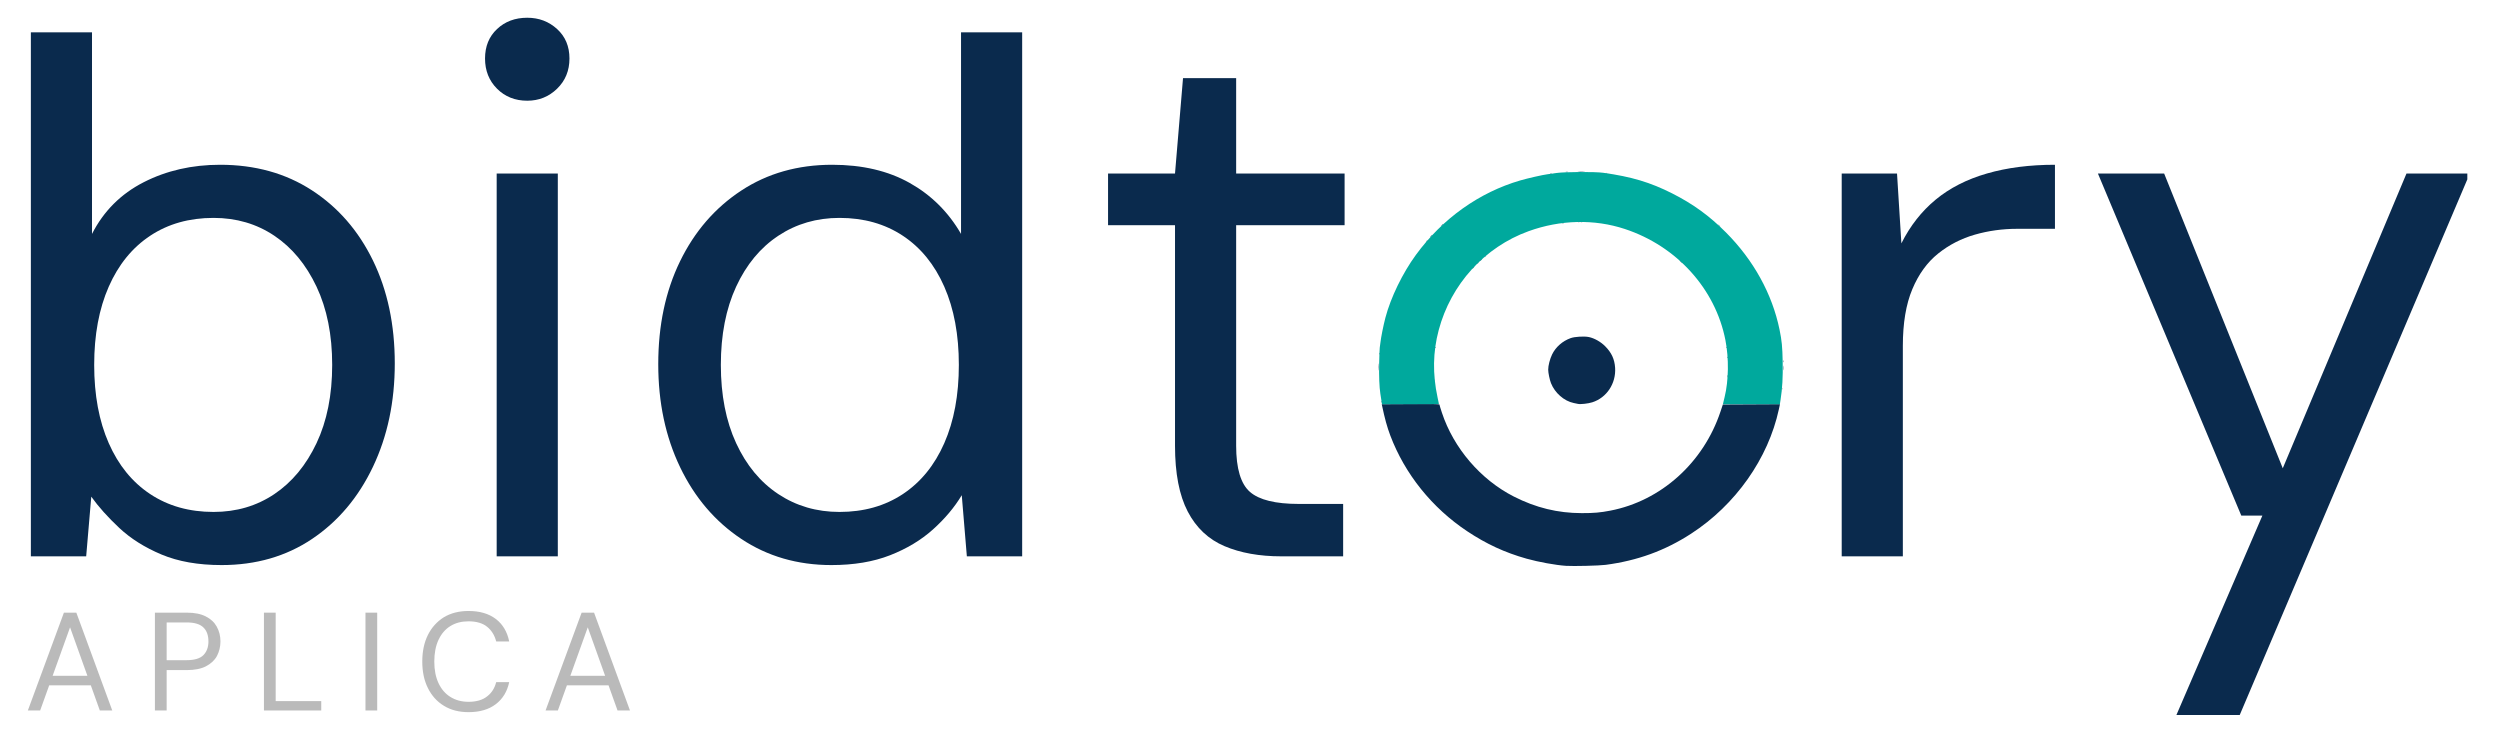
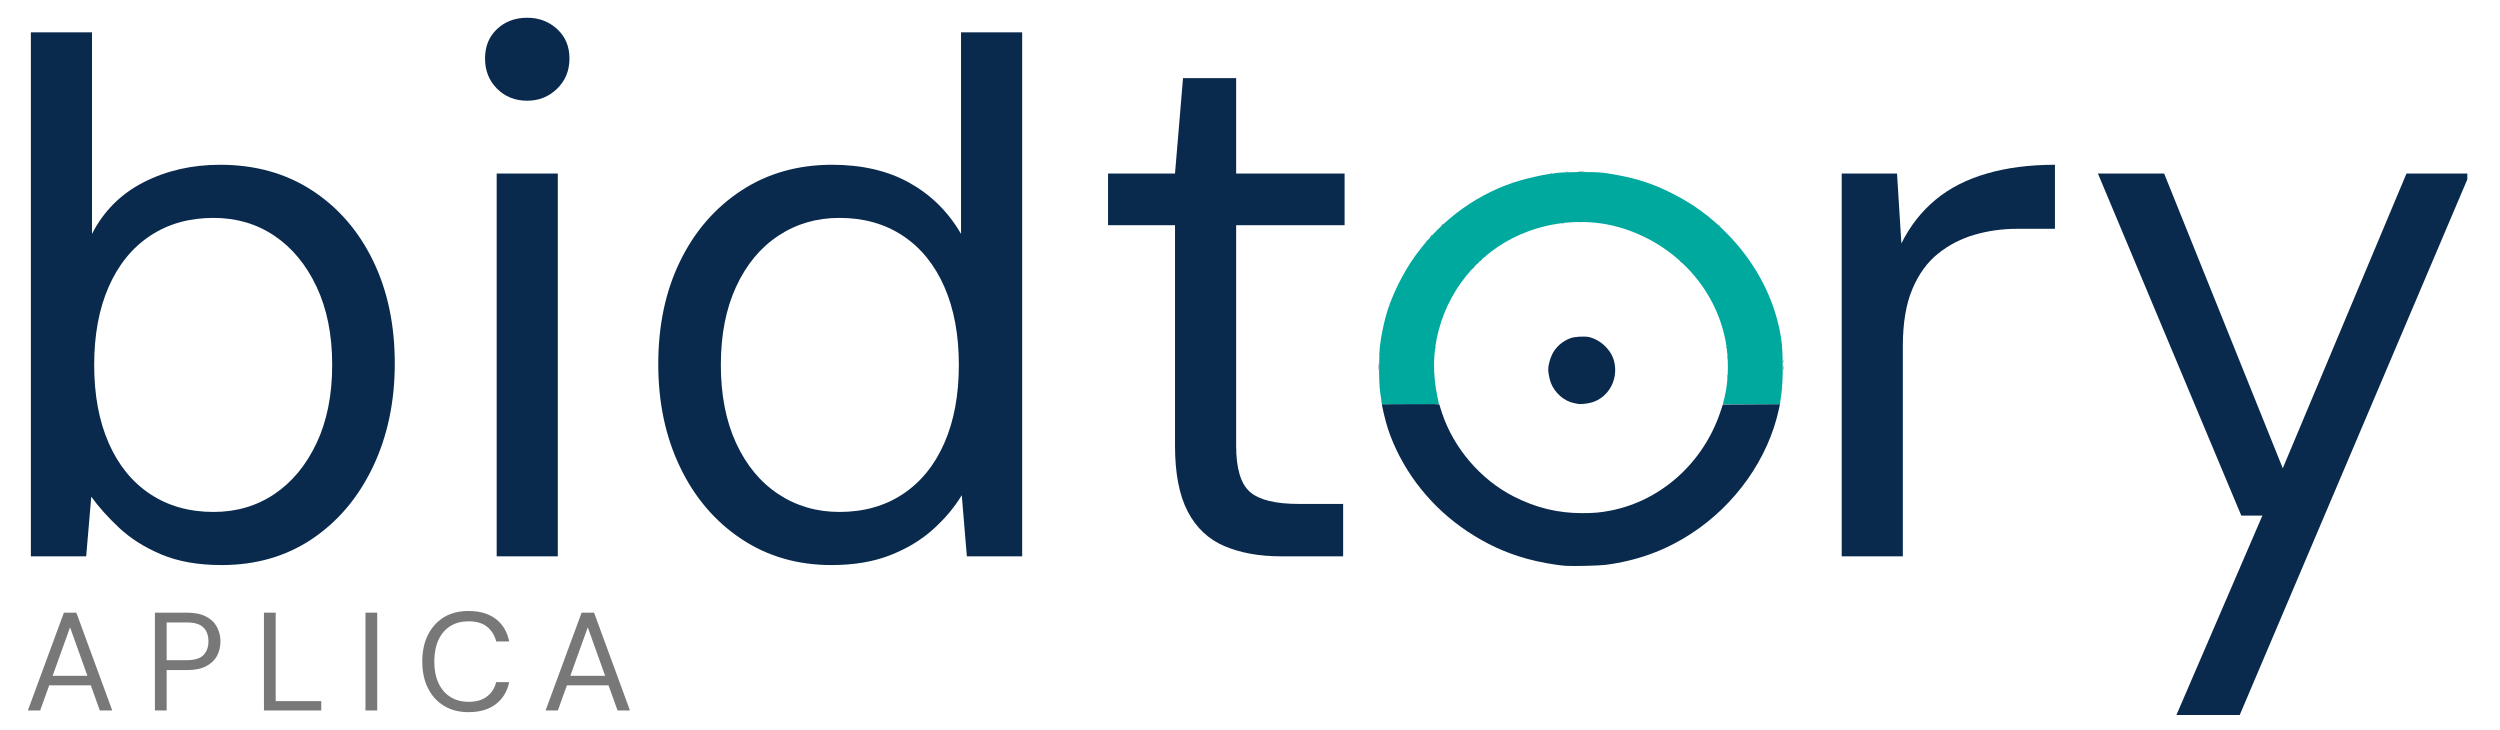
<svg xmlns="http://www.w3.org/2000/svg" width="100%" height="100%" viewBox="0 0 3578 1044" version="1.1" xml:space="preserve" style="fill-rule:evenodd;clip-rule:evenodd;stroke-linejoin:round;stroke-miterlimit:2;">
  <g id="Artboard1" transform="matrix(3.97484,0,0,1.49046,0,0)">
    <rect x="0" y="0" width="900" height="700" style="fill:none;" />
    <g transform="matrix(0.251583,0,0,0.670934,449.435,351.105)">
      <g transform="matrix(1,0,0,1,-1745.83,-500)">
        <g id="Artboard11" transform="matrix(4.16667,0,0,4.16667,0,0)">
          <rect x="0" y="0" width="837.75" height="240" style="fill:none;" />
        </g>
        <g transform="matrix(4.16667,0,0,4.16667,0,0)">
          <clipPath id="_clip1">
            <rect x="0" y="0" width="837.75" height="240" />
          </clipPath>
          <g clip-path="url(#_clip1)">
            <g>
              <g>
                <path d="M66.358,188.501C58.358,188.501 51.483,187.292 45.733,184.876C39.983,182.459 35.149,179.417 31.233,175.751C27.316,172.084 24.108,168.501 21.608,165.001L19.858,185.501L0.858,185.501L0.858,5.501L21.858,5.501L21.858,74.751C25.858,66.917 31.774,61.001 39.608,57.001C47.441,53.001 56.191,51.001 65.858,51.001C77.858,51.001 88.358,53.917 97.358,59.751C106.358,65.584 113.358,73.626 118.358,83.876C123.358,94.126 125.858,105.917 125.858,119.251C125.858,132.417 123.358,144.251 118.358,154.751C113.358,165.251 106.399,173.501 97.483,179.501C88.566,185.501 78.191,188.501 66.358,188.501ZM63.608,170.251C71.441,170.251 78.399,168.209 84.483,164.126C90.566,160.042 95.399,154.209 98.983,146.626C102.566,139.042 104.358,130.084 104.358,119.751C104.358,109.417 102.566,100.459 98.983,92.876C95.399,85.292 90.566,79.459 84.483,75.376C78.399,71.292 71.441,69.251 63.608,69.251C55.274,69.251 48.024,71.292 41.858,75.376C35.691,79.459 30.941,85.292 27.608,92.876C24.274,100.459 22.608,109.417 22.608,119.751C22.608,130.084 24.274,139.042 27.608,146.626C30.941,154.209 35.691,160.042 41.858,164.126C48.024,168.209 55.274,170.251 63.608,170.251Z" style="fill:rgb(10,42,77);fill-rule:nonzero;" />
                <path d="M160.858,185.501L160.858,54.001L181.858,54.001L181.858,185.501L160.858,185.501ZM171.358,29.001C167.191,29.001 163.733,27.626 160.983,24.876C158.233,22.126 156.858,18.667 156.858,14.501C156.858,10.334 158.233,6.959 160.983,4.376C163.733,1.792 167.191,0.501 171.358,0.501C175.358,0.501 178.774,1.792 181.608,4.376C184.441,6.959 185.858,10.334 185.858,14.501C185.858,18.667 184.441,22.126 181.608,24.876C178.774,27.626 175.358,29.001 171.358,29.001Z" style="fill:rgb(10,42,77);fill-rule:nonzero;" />
                <path d="M275.858,188.501C264.191,188.501 253.858,185.501 244.858,179.501C235.858,173.501 228.858,165.292 223.858,154.876C218.858,144.459 216.358,132.667 216.358,119.501C216.358,106.167 218.858,94.376 223.858,84.126C228.858,73.876 235.858,65.792 244.858,59.876C253.858,53.959 264.274,51.001 276.108,51.001C286.441,51.001 295.316,53.084 302.733,57.251C310.149,61.417 316.024,67.251 320.358,74.751L320.358,5.501L341.358,5.501L341.358,185.501L322.358,185.501L320.608,164.501C318.108,168.667 314.816,172.584 310.733,176.251C306.649,179.917 301.733,182.876 295.983,185.126C290.233,187.376 283.524,188.501 275.858,188.501ZM278.608,170.251C286.941,170.251 294.191,168.209 300.358,164.126C306.524,160.042 311.274,154.209 314.608,146.626C317.941,139.042 319.608,130.084 319.608,119.751C319.608,109.417 317.941,100.459 314.608,92.876C311.274,85.292 306.524,79.459 300.358,75.376C294.191,71.292 286.941,69.251 278.608,69.251C270.774,69.251 263.774,71.292 257.608,75.376C251.441,79.459 246.608,85.292 243.108,92.876C239.608,100.459 237.858,109.417 237.858,119.751C237.858,130.084 239.608,139.042 243.108,146.626C246.608,154.209 251.441,160.042 257.608,164.126C263.774,168.209 270.774,170.251 278.608,170.251Z" style="fill:rgb(10,42,77);fill-rule:nonzero;" />
                <path d="M430.358,185.501C422.858,185.501 416.358,184.334 410.858,182.001C405.358,179.667 401.149,175.709 398.233,170.126C395.316,164.542 393.858,157.001 393.858,147.501L393.858,71.751L370.858,71.751L370.858,54.001L393.858,54.001L396.608,21.251L414.858,21.251L414.858,54.001L452.108,54.001L452.108,71.751L414.858,71.751L414.858,147.501C414.858,155.334 416.441,160.626 419.608,163.376C422.774,166.126 428.358,167.501 436.358,167.501L451.608,167.501L451.608,185.501L430.358,185.501Z" style="fill:rgb(10,42,77);fill-rule:nonzero;" />
                <path d="M622.858,185.501L622.858,54.001L641.858,54.001L643.358,78.001C646.358,72.001 650.274,67.001 655.108,63.001C659.941,59.001 665.816,56.001 672.733,54.001C679.649,52.001 687.441,51.001 696.108,51.001L696.108,73.001L683.108,73.001C678.108,73.001 673.274,73.667 668.608,75.001C663.941,76.334 659.733,78.501 655.983,81.501C652.233,84.501 649.274,88.584 647.108,93.751C644.941,98.917 643.858,105.417 643.858,113.251L643.858,185.501L622.858,185.501Z" style="fill:rgb(10,42,77);fill-rule:nonzero;" />
                <path d="M737.608,240.501L767.358,171.501L760.108,171.501L710.858,54.001L733.608,54.001L774.358,155.251L816.858,54.001L838.608,54.001L759.358,240.501L737.608,240.501Z" style="fill:rgb(10,42,77);fill-rule:nonzero;" />
              </g>
              <g>
                <clipPath id="_clip2">
                  <rect x="463.804" y="53.232" width="139.009" height="135.592" />
                </clipPath>
                <g clip-path="url(#_clip2)">
                  <g id="Layer-1">
                    <g id="g1">
                      <path id="path2" d="M528.139,188.762C524.586,188.522 518.697,187.451 514.61,186.301C507.168,184.207 500.82,181.275 494.206,176.874C482.146,168.851 472.801,157.215 467.809,144.007C466.71,141.099 465.902,138.169 464.961,133.673L464.871,133.247L474.783,133.196C482.588,133.156 484.694,133.196 484.694,133.382C484.694,133.513 485.069,134.756 485.528,136.145C489.549,148.327 498.839,159.164 510.228,164.959C517.806,168.815 525.298,170.645 533.57,170.66C537.694,170.667 539.924,170.473 543.383,169.804C560.795,166.437 575.341,153.373 581.202,135.84L582.039,133.336L601.652,133.237L601.271,135.002C597.616,151.922 586.383,167.837 571.108,177.737C562.135,183.552 552.762,186.967 541.763,188.428C539.581,188.717 530.702,188.936 528.139,188.762ZM532.236,133.134C532.026,133.086 531.383,132.951 530.807,132.834C527.515,132.167 524.328,129.383 523,126.014C522.538,124.842 522.042,122.438 522.042,121.371C522.042,119.986 522.631,117.7 523.389,116.142C524.628,113.597 526.984,111.53 529.772,110.541C531.196,110.036 534.428,109.847 536.008,110.175C537.893,110.568 540.067,111.791 541.585,113.313C543.801,115.533 544.843,117.788 545.029,120.76C545.365,126.138 542.13,131.02 537.19,132.59C535.739,133.051 533.124,133.338 532.236,133.134ZM464.702,132.367C464.711,132.145 464.756,132.1 464.817,132.252C464.872,132.39 464.865,132.554 464.802,132.617C464.738,132.681 464.693,132.568 464.702,132.367ZM602.293,127.905C602.293,127.643 602.336,127.536 602.389,127.667C602.442,127.798 602.442,128.012 602.389,128.143C602.336,128.274 602.293,128.167 602.293,127.905ZM482.994,124.936C483.003,124.714 483.049,124.669 483.109,124.821C483.164,124.958 483.158,125.123 483.094,125.186C483.031,125.249 482.986,125.137 482.994,124.936ZM583.637,123.618C583.639,123.199 583.678,123.05 583.724,123.287C583.769,123.524 583.767,123.867 583.72,124.049C583.672,124.231 583.635,124.037 583.637,123.618ZM463.804,120.474C463.804,119.373 463.836,118.923 463.874,119.474C463.913,120.024 463.913,120.924 463.874,121.474C463.836,122.024 463.804,121.574 463.804,120.474ZM602.706,120.76C602.707,120.026 602.741,119.749 602.783,120.145C602.824,120.54 602.823,121.14 602.781,121.479C602.739,121.817 602.705,121.493 602.706,120.76ZM602.681,118.473C602.684,118.159 602.727,118.053 602.776,118.239C602.824,118.424 602.821,118.681 602.769,118.81C602.716,118.939 602.677,118.788 602.681,118.473ZM583.604,117.123C583.613,116.901 583.658,116.856 583.719,117.008C583.774,117.146 583.767,117.31 583.704,117.374C583.641,117.437 583.596,117.324 583.604,117.123ZM463.954,115.901C463.954,115.639 463.998,115.532 464.051,115.663C464.103,115.794 464.103,116.008 464.051,116.139C463.998,116.27 463.954,116.163 463.954,115.901ZM483.185,113.694C483.194,113.472 483.239,113.426 483.3,113.578C483.355,113.716 483.348,113.88 483.285,113.944C483.222,114.007 483.177,113.894 483.185,113.694ZM583.223,113.694C583.232,113.472 583.277,113.426 583.338,113.578C583.393,113.716 583.386,113.88 583.323,113.944C583.26,114.007 583.214,113.894 583.223,113.694ZM496.222,86.366C496.412,86.156 496.61,85.985 496.662,85.985C496.715,85.985 496.603,86.156 496.413,86.366C496.223,86.575 496.025,86.747 495.973,86.747C495.92,86.747 496.033,86.575 496.222,86.366ZM497.651,84.96C497.651,84.92 497.801,84.77 497.985,84.626C498.287,84.389 498.294,84.396 498.057,84.698C497.808,85.016 497.651,85.117 497.651,84.96ZM567.469,84.222L567.106,83.793L567.535,84.156C567.938,84.497 568.051,84.651 567.898,84.651C567.862,84.651 567.669,84.458 567.469,84.222ZM498.89,83.698C499.08,83.488 499.278,83.317 499.33,83.317C499.383,83.317 499.27,83.488 499.081,83.698C498.891,83.908 498.693,84.079 498.64,84.079C498.588,84.079 498.7,83.908 498.89,83.698ZM500.129,82.673C500.129,82.634 500.279,82.484 500.462,82.34C500.764,82.103 500.771,82.11 500.534,82.412C500.285,82.729 500.129,82.83 500.129,82.673ZM480.121,77.338C480.121,77.298 480.271,77.148 480.454,77.005C480.757,76.768 480.763,76.774 480.526,77.076C480.277,77.394 480.121,77.495 480.121,77.338ZM481.741,75.504C481.93,75.295 482.128,75.123 482.181,75.123C482.233,75.123 482.121,75.295 481.931,75.504C481.741,75.714 481.543,75.886 481.491,75.886C481.439,75.886 481.551,75.714 481.741,75.504ZM580.617,71.836L580.254,71.408L580.683,71.771C581.086,72.112 581.198,72.265 581.046,72.265C581.01,72.265 580.817,72.072 580.617,71.836ZM485.552,71.693C485.741,71.484 485.939,71.312 485.992,71.312C486.044,71.312 485.932,71.484 485.742,71.693C485.552,71.903 485.354,72.075 485.302,72.075C485.25,72.075 485.362,71.903 485.552,71.693ZM526.96,70.992C527.098,70.937 527.262,70.943 527.325,71.007C527.389,71.07 527.276,71.115 527.075,71.107C526.853,71.098 526.808,71.052 526.96,70.992ZM532.284,70.615C532.415,70.562 532.629,70.562 532.76,70.615C532.891,70.667 532.784,70.711 532.522,70.711C532.26,70.711 532.153,70.667 532.284,70.615ZM533.236,70.615C533.367,70.562 533.582,70.562 533.713,70.615C533.844,70.667 533.737,70.711 533.475,70.711C533.213,70.711 533.105,70.667 533.236,70.615ZM522.756,54.037C522.887,53.984 523.102,53.984 523.233,54.037C523.364,54.09 523.256,54.133 522.994,54.133C522.732,54.133 522.625,54.09 522.756,54.037ZM541.811,53.846C541.942,53.793 542.156,53.793 542.287,53.846C542.418,53.899 542.311,53.942 542.049,53.942C541.787,53.942 541.68,53.899 541.811,53.846ZM528.094,53.457C528.331,53.411 528.674,53.413 528.856,53.46C529.038,53.508 528.844,53.545 528.425,53.543C528.006,53.541 527.857,53.502 528.094,53.457ZM532.386,53.26C532.992,53.222 533.936,53.222 534.482,53.261C535.028,53.299 534.532,53.33 533.379,53.33C532.226,53.329 531.779,53.298 532.386,53.26Z" style="fill:rgb(10,42,77);fill-rule:nonzero;" />
                      <path id="path1" d="M464.703,131.669C464.57,130.804 464.427,129.882 464.386,129.62C464.035,127.364 463.887,123.559 463.981,119.235C464.041,116.51 464.132,114.067 464.183,113.805C464.235,113.543 464.333,112.814 464.401,112.185C464.606,110.294 465.413,106.249 466.131,103.515C467.946,96.607 472.018,88.225 476.608,81.945C485.716,69.485 498.357,60.476 512.497,56.367C514.986,55.644 520.275,54.443 521.756,54.265C522.28,54.202 523.652,54.008 524.805,53.834C527.526,53.423 538.154,53.365 540.906,53.747C550.635,55.098 557.118,57.036 564.65,60.848C571.807,64.469 577.421,68.547 583.112,74.258C592.583,83.762 598.986,95.374 601.502,107.612C602.289,111.437 602.486,113.465 602.587,118.759C602.687,124.002 602.474,127.775 601.853,131.764L601.623,133.241L582.057,133.241L582.176,132.717C582.242,132.428 582.453,131.55 582.646,130.764C584.032,125.103 584.137,117.493 582.915,111.232C579.478,93.615 566.177,78.928 548.336,73.051C537.881,69.606 526.226,69.876 515.318,73.815C500.229,79.264 488.618,92.039 484.429,107.802C482.43,115.324 482.303,122.846 484.039,130.922C484.295,132.109 484.504,133.117 484.504,133.161C484.504,133.205 480.103,133.241 474.725,133.241L464.946,133.241L464.703,131.669Z" style="fill:rgb(0,169,157);fill-rule:nonzero;" />
                    </g>
                  </g>
                </g>
              </g>
            </g>
          </g>
        </g>
      </g>
    </g>
    <g transform="matrix(0.251583,0,0,0.670934,-709.77,-163.679)">
      <g transform="matrix(200,0,0,200,2855.08,1260.79)">
-         <path d="M0.03,-0L0.288,-0.7L0.377,-0.7L0.634,-0L0.545,-0L0.332,-0.595L0.118,-0L0.03,-0ZM0.148,-0.18L0.172,-0.248L0.489,-0.248L0.513,-0.18L0.148,-0.18Z" style="fill:rgb(155,155,155);fill-opacity:0.69;fill-rule:nonzero;" />
+         <path d="M0.03,-0L0.288,-0.7L0.377,-0.7L0.634,-0L0.545,-0L0.332,-0.595L0.118,-0L0.03,-0ZM0.148,-0.18L0.172,-0.248L0.489,-0.248L0.513,-0.18L0.148,-0.18Z" style="fill:rgb(120,120,120);fill-rule:nonzero;" />
      </g>
      <g transform="matrix(200,0,0,200,3027.93,1260.79)">
-         <path d="M0.075,-0L0.075,-0.7L0.304,-0.7C0.359,-0.7 0.404,-0.691 0.439,-0.673C0.475,-0.655 0.501,-0.63 0.518,-0.599C0.535,-0.568 0.544,-0.533 0.544,-0.494C0.544,-0.456 0.535,-0.421 0.519,-0.39C0.502,-0.359 0.476,-0.335 0.44,-0.316C0.405,-0.298 0.359,-0.289 0.304,-0.289L0.159,-0.289L0.159,-0L0.075,-0ZM0.159,-0.36L0.302,-0.36C0.358,-0.36 0.398,-0.372 0.422,-0.396C0.446,-0.421 0.458,-0.453 0.458,-0.494C0.458,-0.537 0.446,-0.571 0.422,-0.594C0.398,-0.618 0.358,-0.63 0.302,-0.63L0.159,-0.63L0.159,-0.36Z" style="fill:rgb(155,155,155);fill-opacity:0.69;fill-rule:nonzero;" />
+         <path d="M0.075,-0L0.075,-0.7L0.304,-0.7C0.359,-0.7 0.404,-0.691 0.439,-0.673C0.475,-0.655 0.501,-0.63 0.518,-0.599C0.535,-0.568 0.544,-0.533 0.544,-0.494C0.544,-0.456 0.535,-0.421 0.519,-0.39C0.502,-0.359 0.476,-0.335 0.44,-0.316C0.405,-0.298 0.359,-0.289 0.304,-0.289L0.159,-0.289L0.159,-0L0.075,-0ZM0.159,-0.36L0.302,-0.36C0.358,-0.36 0.398,-0.372 0.422,-0.396C0.446,-0.421 0.458,-0.453 0.458,-0.494C0.458,-0.537 0.446,-0.571 0.422,-0.594C0.398,-0.618 0.358,-0.63 0.302,-0.63L0.159,-0.63L0.159,-0.36Z" style="fill:rgb(120,120,120);fill-rule:nonzero;" />
      </g>
      <g transform="matrix(200,0,0,200,3183.98,1260.79)">
-         <path d="M0.075,-0L0.075,-0.7L0.159,-0.7L0.159,-0.067L0.485,-0.067L0.485,-0L0.075,-0Z" style="fill:rgb(155,155,155);fill-opacity:0.69;fill-rule:nonzero;" />
+         <path d="M0.075,-0L0.075,-0.7L0.159,-0.7L0.159,-0.067L0.485,-0.067L0.485,-0L0.075,-0Z" style="fill:rgb(120,120,120);fill-rule:nonzero;" />
      </g>
      <g transform="matrix(200,0,0,200,3329.28,1260.79)">
-         <rect x="0.075" y="-0.7" width="0.084" height="0.7" style="fill:rgb(155,155,155);fill-opacity:0.69;fill-rule:nonzero;" />
+         <rect x="0.075" y="-0.7" width="0.084" height="0.7" style="fill:rgb(120,120,120);fill-rule:nonzero;" />
      </g>
      <g transform="matrix(200,0,0,200,3415.98,1260.79)">
-         <path d="M0.379,0.012C0.311,0.012 0.252,-0.003 0.202,-0.034C0.153,-0.064 0.115,-0.106 0.088,-0.161C0.061,-0.215 0.048,-0.278 0.048,-0.35C0.048,-0.422 0.061,-0.485 0.088,-0.54C0.115,-0.594 0.153,-0.636 0.202,-0.667C0.252,-0.697 0.311,-0.712 0.379,-0.712C0.459,-0.712 0.524,-0.693 0.574,-0.655C0.624,-0.617 0.656,-0.563 0.67,-0.494L0.577,-0.494C0.566,-0.537 0.545,-0.572 0.512,-0.599C0.48,-0.625 0.435,-0.638 0.379,-0.638C0.329,-0.638 0.286,-0.627 0.249,-0.604C0.212,-0.581 0.184,-0.548 0.164,-0.505C0.144,-0.462 0.134,-0.41 0.134,-0.35C0.134,-0.29 0.144,-0.239 0.164,-0.196C0.184,-0.153 0.212,-0.12 0.249,-0.097C0.286,-0.074 0.329,-0.062 0.379,-0.062C0.435,-0.062 0.48,-0.075 0.512,-0.101C0.545,-0.126 0.566,-0.16 0.577,-0.203L0.67,-0.203C0.656,-0.136 0.624,-0.083 0.574,-0.045C0.524,-0.007 0.459,0.012 0.379,0.012Z" style="fill:rgb(155,155,155);fill-opacity:0.69;fill-rule:nonzero;" />
+         <path d="M0.379,0.012C0.311,0.012 0.252,-0.003 0.202,-0.034C0.153,-0.064 0.115,-0.106 0.088,-0.161C0.061,-0.215 0.048,-0.278 0.048,-0.35C0.048,-0.422 0.061,-0.485 0.088,-0.54C0.115,-0.594 0.153,-0.636 0.202,-0.667C0.252,-0.697 0.311,-0.712 0.379,-0.712C0.459,-0.712 0.524,-0.693 0.574,-0.655C0.624,-0.617 0.656,-0.563 0.67,-0.494L0.577,-0.494C0.566,-0.537 0.545,-0.572 0.512,-0.599C0.48,-0.625 0.435,-0.638 0.379,-0.638C0.329,-0.638 0.286,-0.627 0.249,-0.604C0.212,-0.581 0.184,-0.548 0.164,-0.505C0.144,-0.462 0.134,-0.41 0.134,-0.35C0.134,-0.29 0.144,-0.239 0.164,-0.196C0.184,-0.153 0.212,-0.12 0.249,-0.097C0.286,-0.074 0.329,-0.062 0.379,-0.062C0.435,-0.062 0.48,-0.075 0.512,-0.101C0.545,-0.126 0.566,-0.16 0.577,-0.203L0.67,-0.203C0.656,-0.136 0.624,-0.083 0.574,-0.045C0.524,-0.007 0.459,0.012 0.379,0.012Z" style="fill:rgb(120,120,120);fill-rule:nonzero;" />
      </g>
      <g transform="matrix(200,0,0,200,3596.03,1260.79)">
-         <path d="M0.03,-0L0.288,-0.7L0.377,-0.7L0.634,-0L0.545,-0L0.332,-0.595L0.118,-0L0.03,-0ZM0.148,-0.18L0.172,-0.248L0.489,-0.248L0.513,-0.18L0.148,-0.18Z" style="fill:rgb(155,155,155);fill-opacity:0.69;fill-rule:nonzero;" />
+         <path d="M0.03,-0L0.288,-0.7L0.377,-0.7L0.634,-0L0.545,-0L0.332,-0.595L0.118,-0L0.03,-0ZM0.148,-0.18L0.172,-0.248L0.489,-0.248L0.513,-0.18L0.148,-0.18Z" style="fill:rgb(120,120,120);fill-rule:nonzero;" />
      </g>
    </g>
  </g>
</svg>
